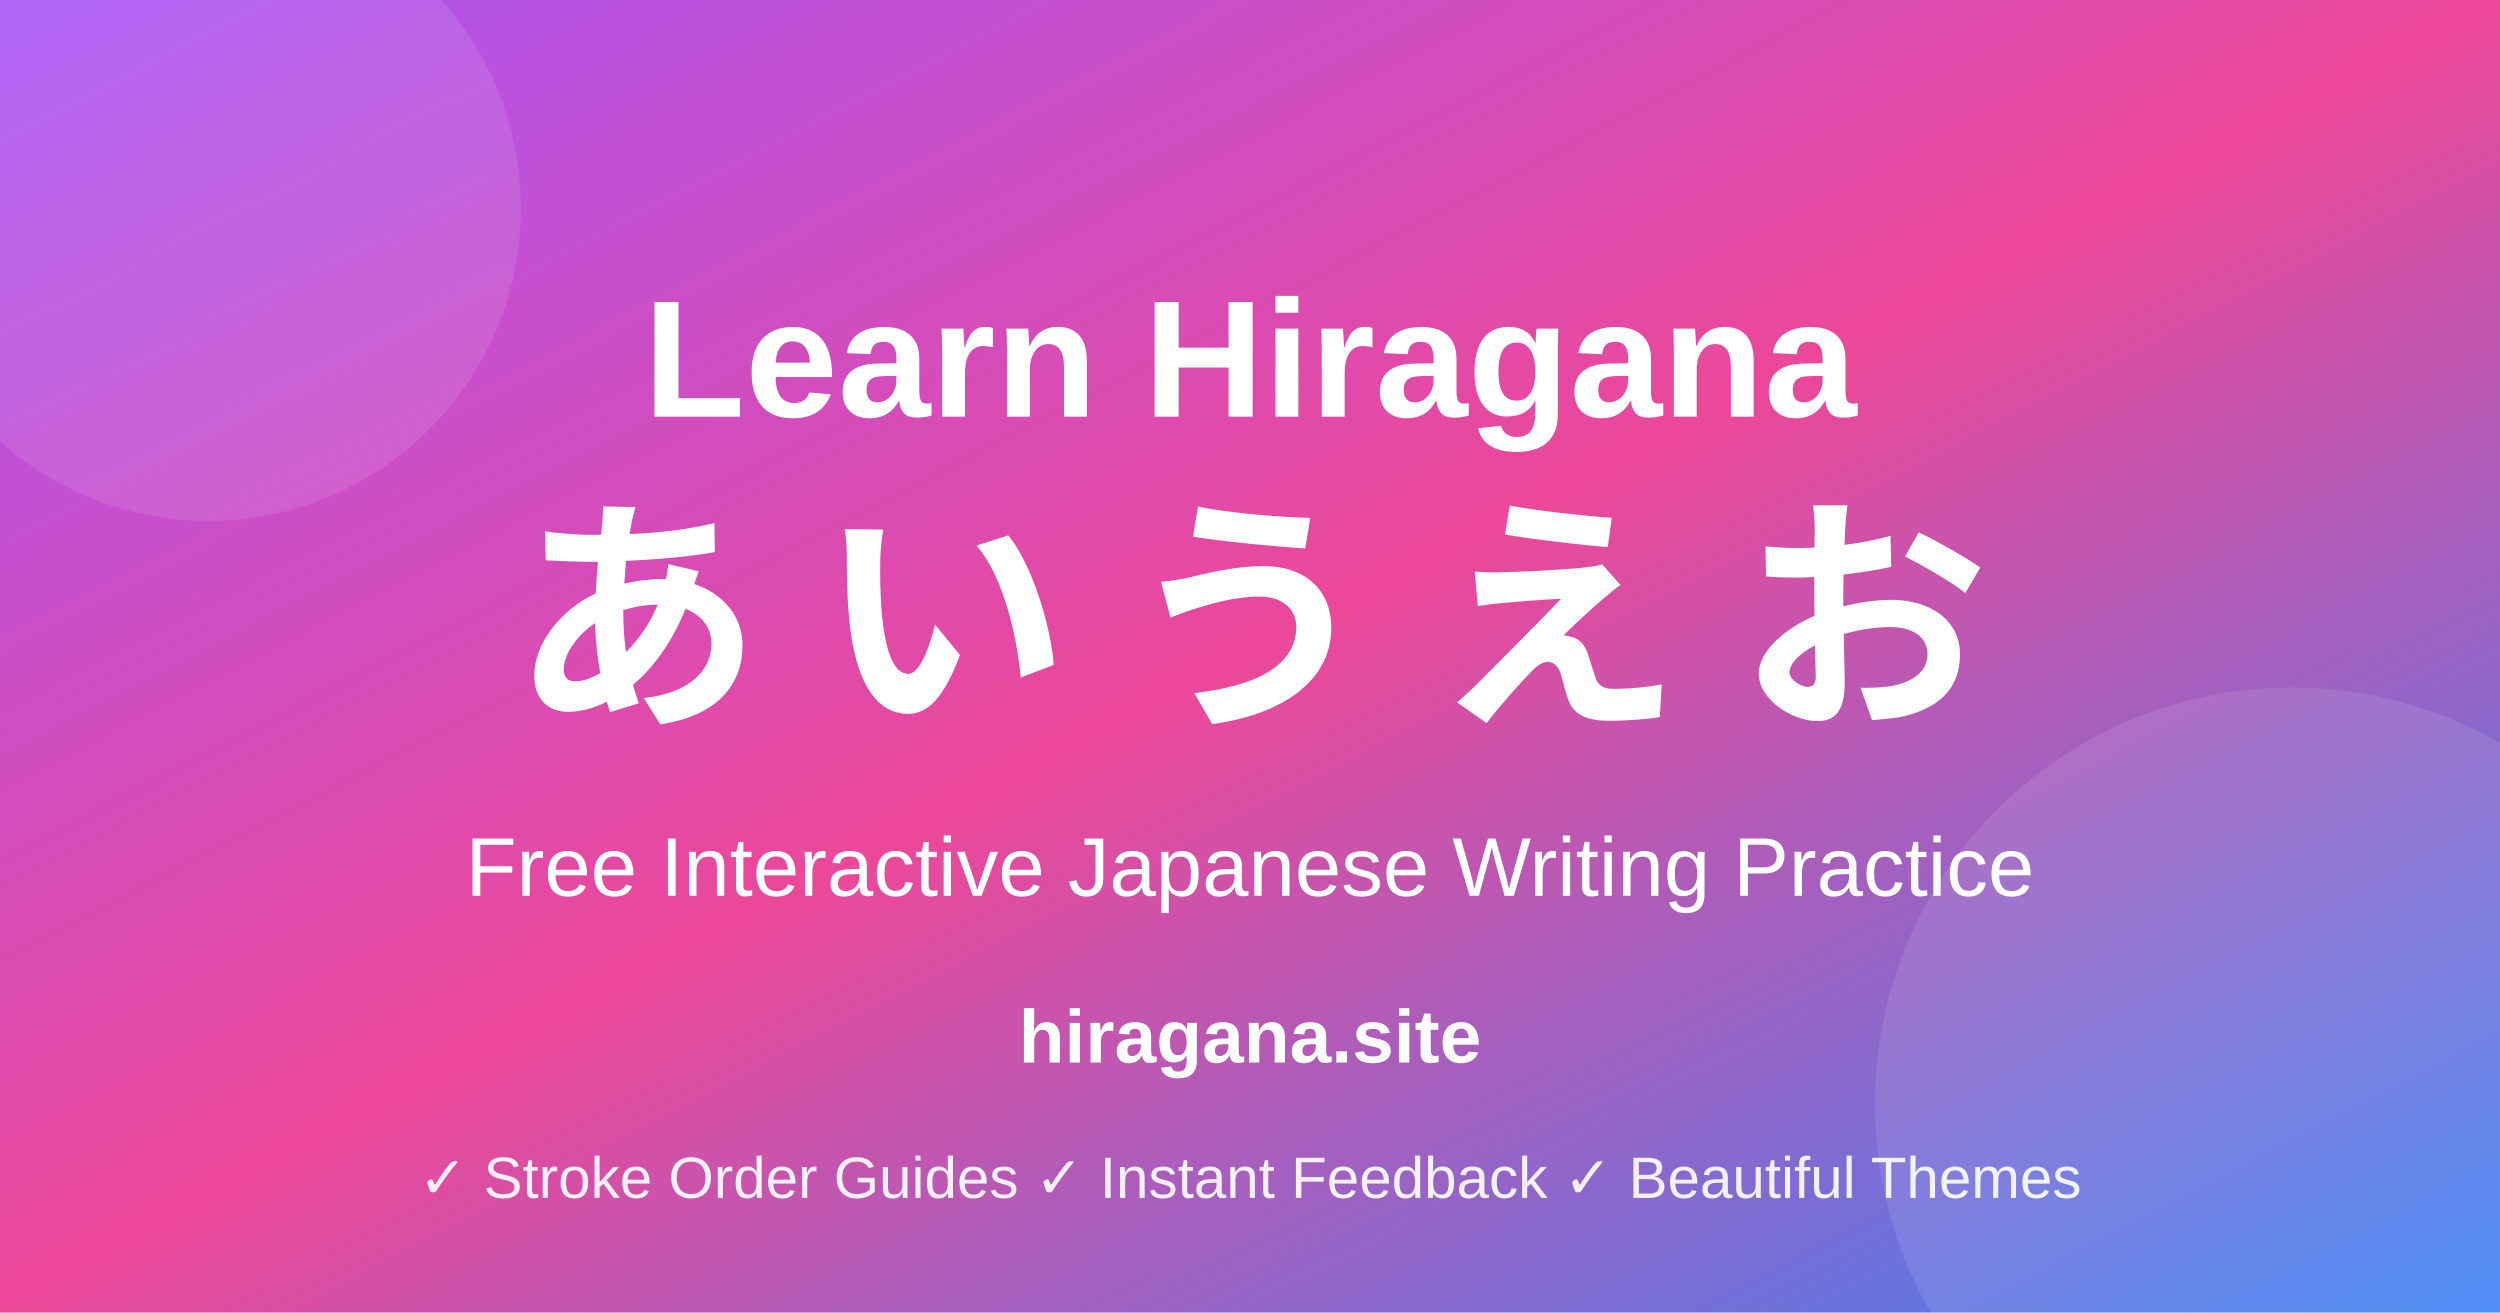
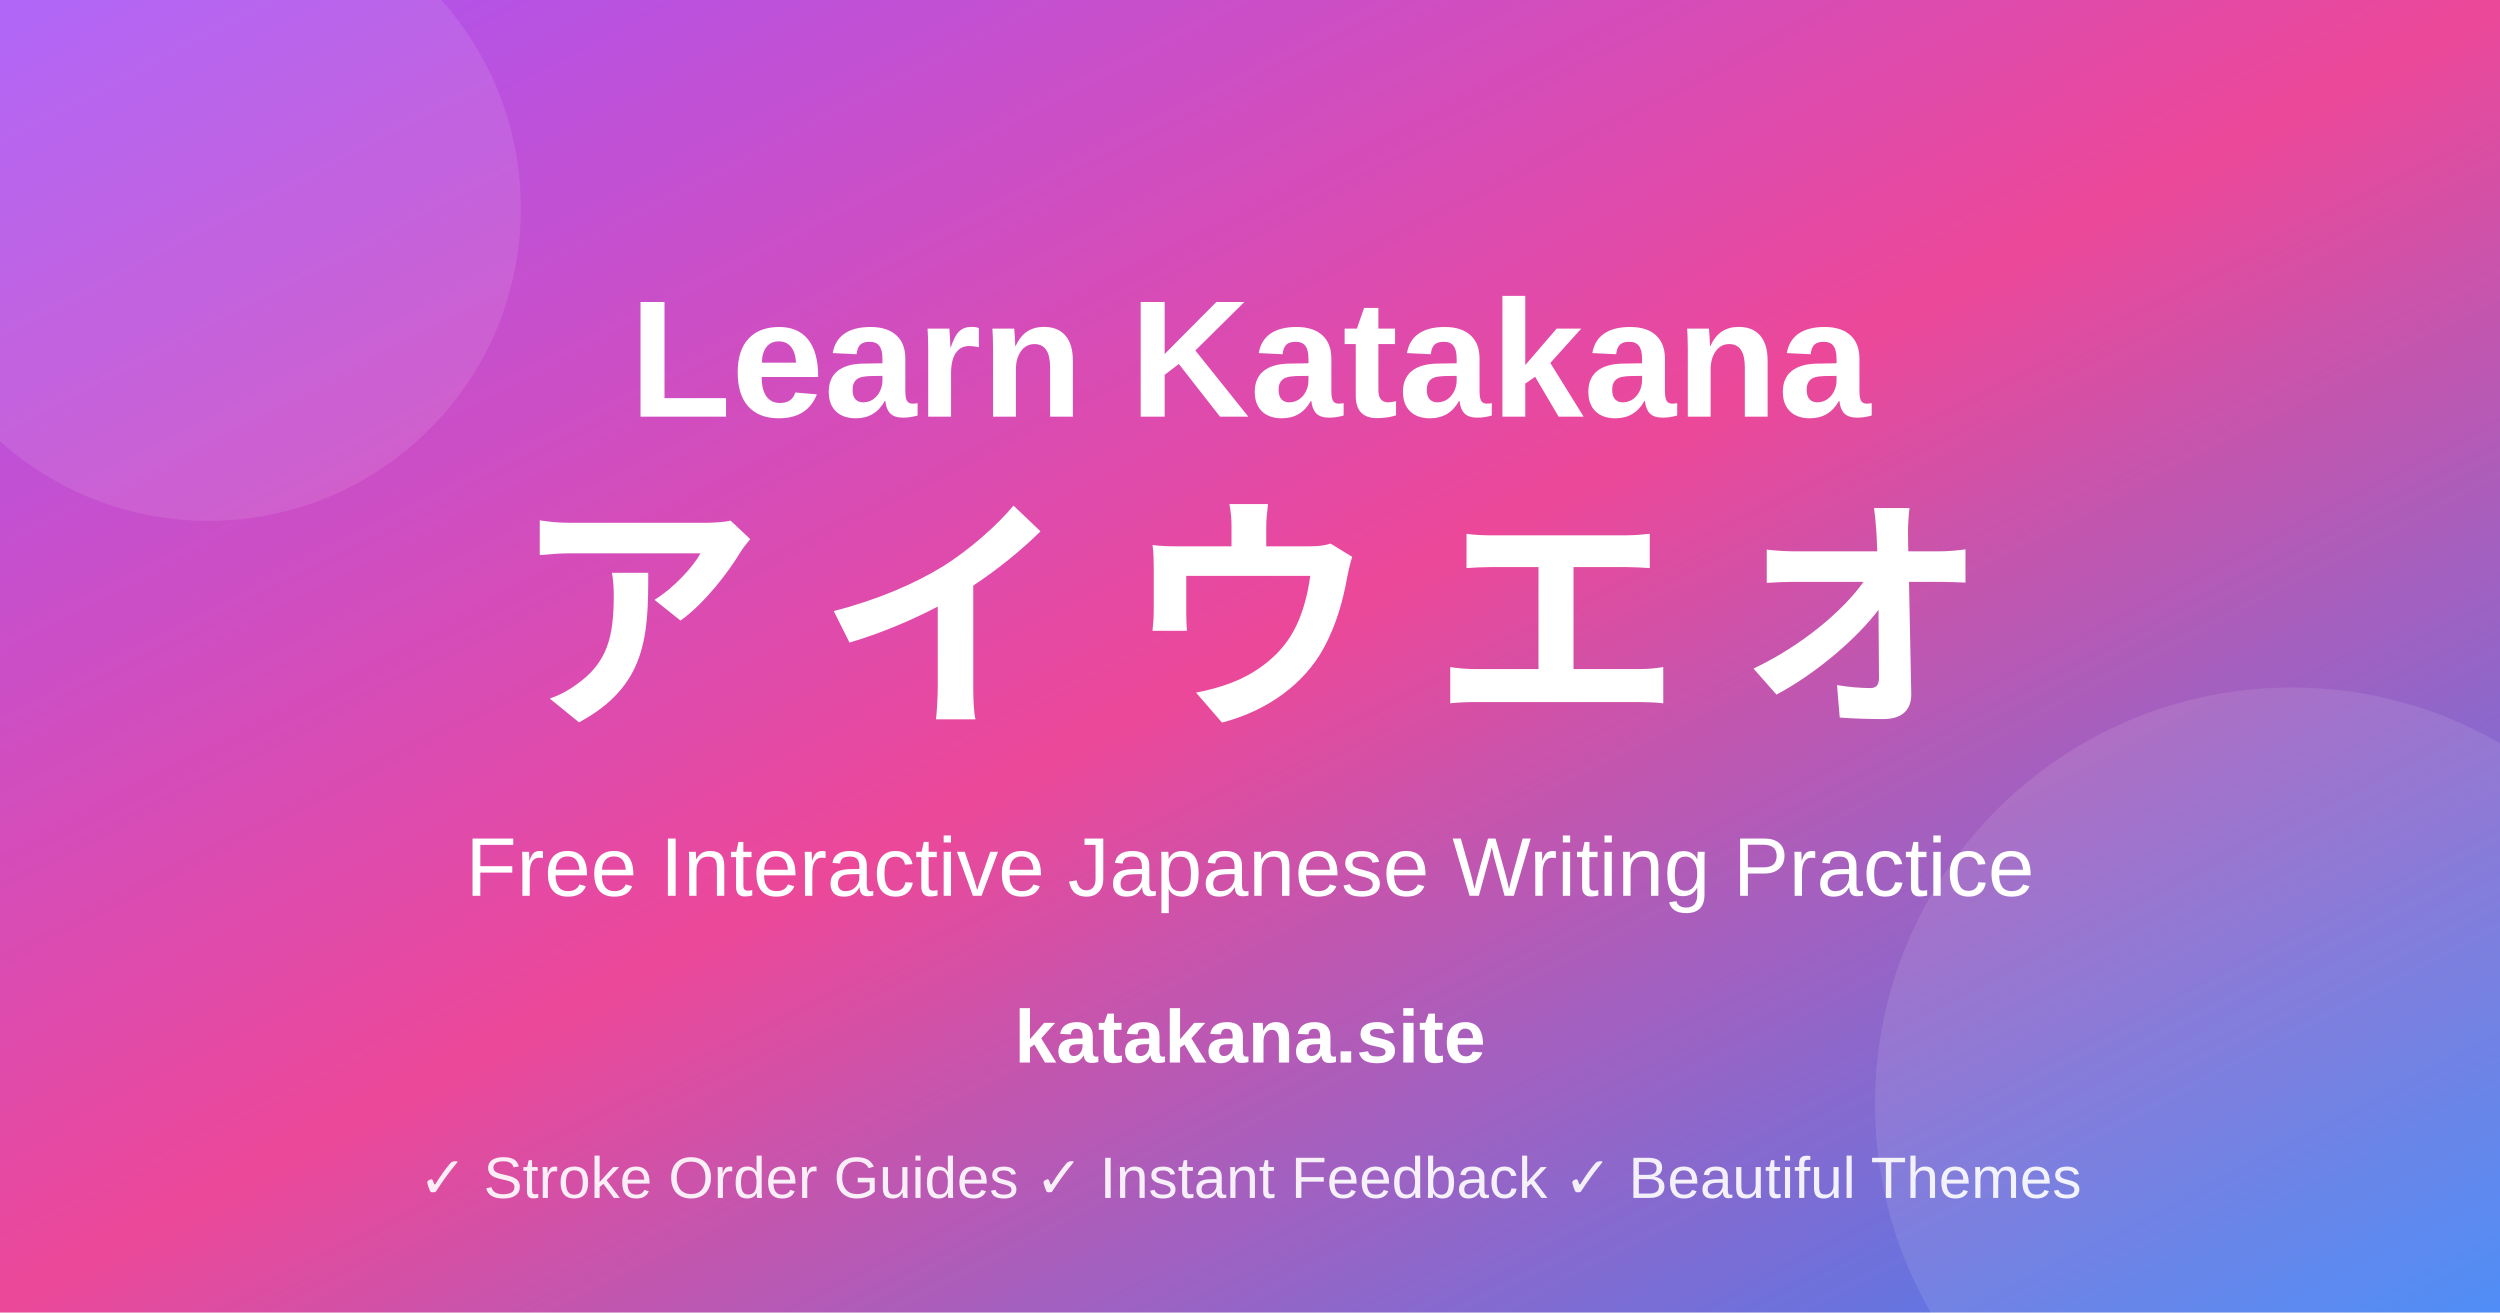
<svg xmlns="http://www.w3.org/2000/svg" width="1200" height="630">
  <defs>
    <linearGradient id="bgGradient" x1="0%" y1="0%" x2="100%" y2="100%">
      <stop offset="0%" style="stop-color:#a855f7;stop-opacity:1" />
      <stop offset="50%" style="stop-color:#ec4899;stop-opacity:1" />
      <stop offset="100%" style="stop-color:#3b82f6;stop-opacity:1" />
    </linearGradient>
  </defs>
  <rect width="1200" height="630" fill="url(#bgGradient)" />
  <circle cx="100" cy="100" r="150" fill="rgba(255, 255, 255, 0.1)" />
  <circle cx="1100" cy="530" r="200" fill="rgba(255, 255, 255, 0.1)" />
-   <text x="600" y="200" font-family="Arial, sans-serif" font-size="80" font-weight="bold" fill="#ffffff" text-anchor="middle">Learn Hiragana</text>
-   <text x="600" y="340" font-family="Arial, sans-serif" font-size="120" font-weight="bold" fill="#ffffff" text-anchor="middle">あ い う え お</text>
+   <text x="600" y="200" font-family="Arial, sans-serif" font-size="80" font-weight="bold" fill="#ffffff" text-anchor="middle">Learn Katakana</text>
+   <text x="600" y="340" font-family="Arial, sans-serif" font-size="120" font-weight="bold" fill="#ffffff" text-anchor="middle">ア イ ウ エ オ</text>
  <text x="600" y="430" font-family="Arial, sans-serif" font-size="40" fill="#ffffff" text-anchor="middle">Free Interactive Japanese Writing Practice</text>
-   <text x="600" y="510" font-family="Arial, sans-serif" font-size="36" font-weight="bold" fill="#ffffff" text-anchor="middle">hiragana.site</text>
+   <text x="600" y="510" font-family="Arial, sans-serif" font-size="36" font-weight="bold" fill="#ffffff" text-anchor="middle">katakana.site</text>
  <text x="600" y="575" font-family="Arial, sans-serif" font-size="28" fill="rgba(255, 255, 255, 0.9)" text-anchor="middle">✓ Stroke Order Guides  ✓ Instant Feedback  ✓ Beautiful Themes</text>
</svg>
